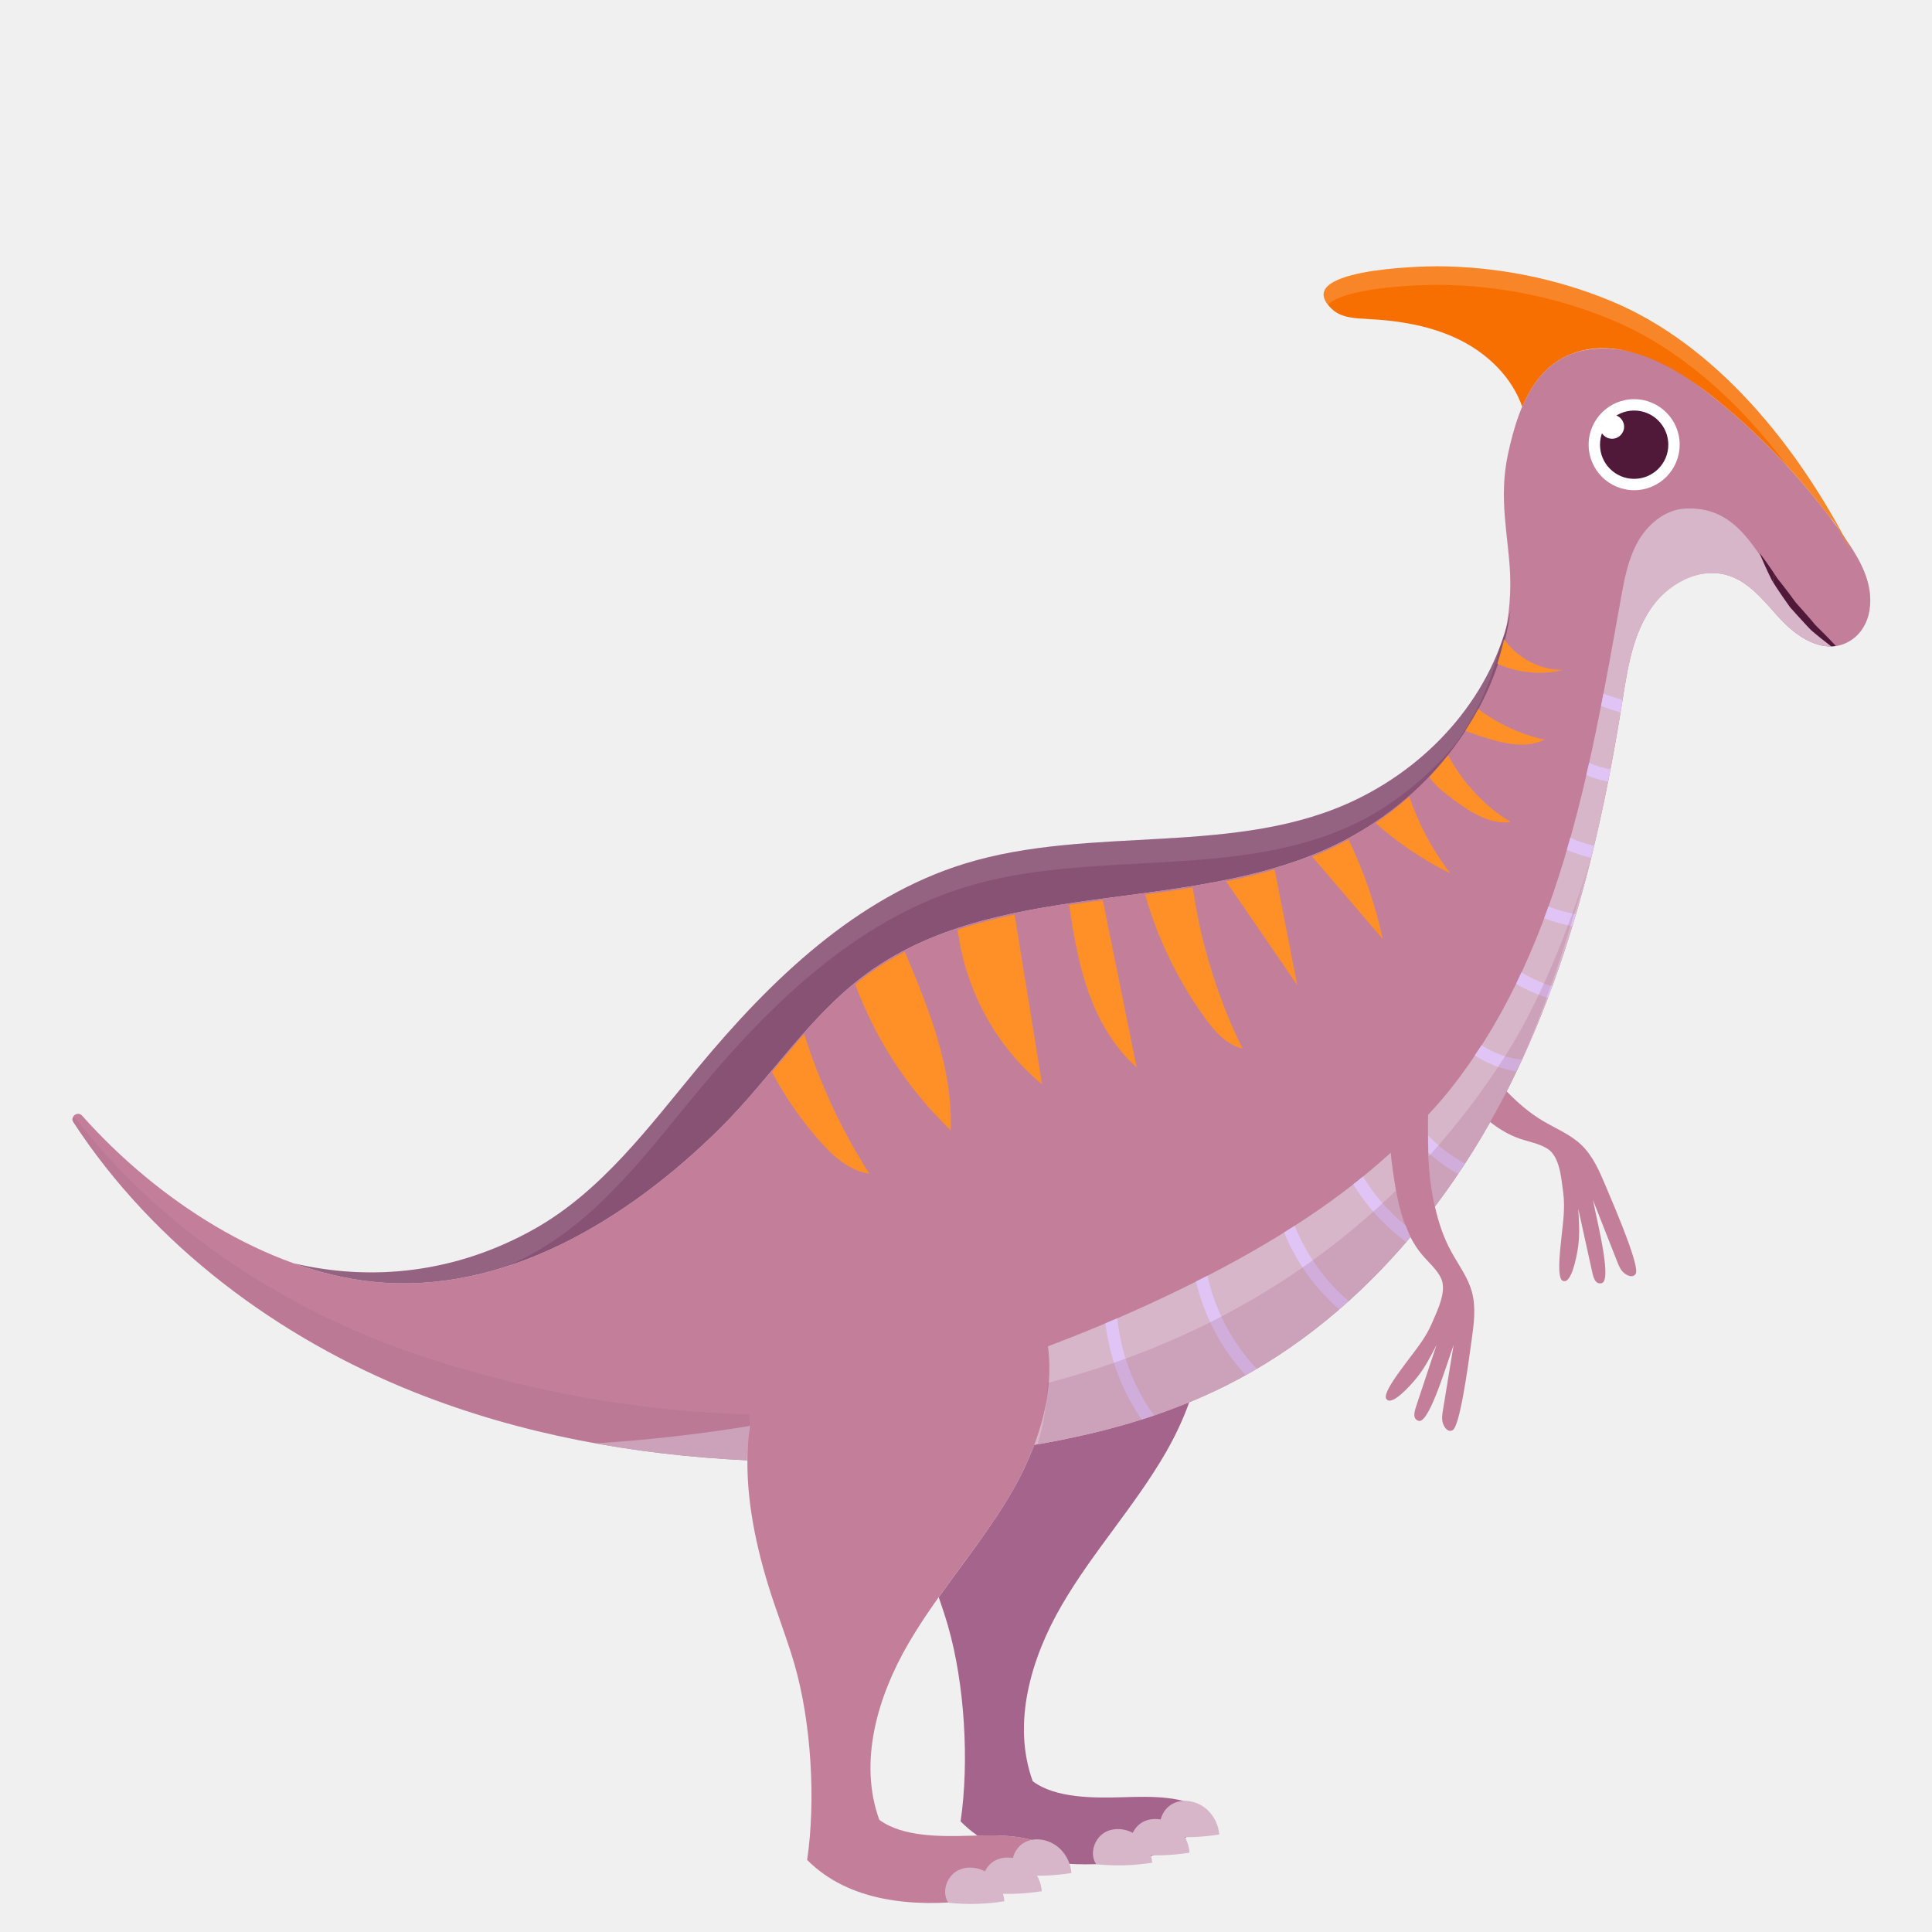
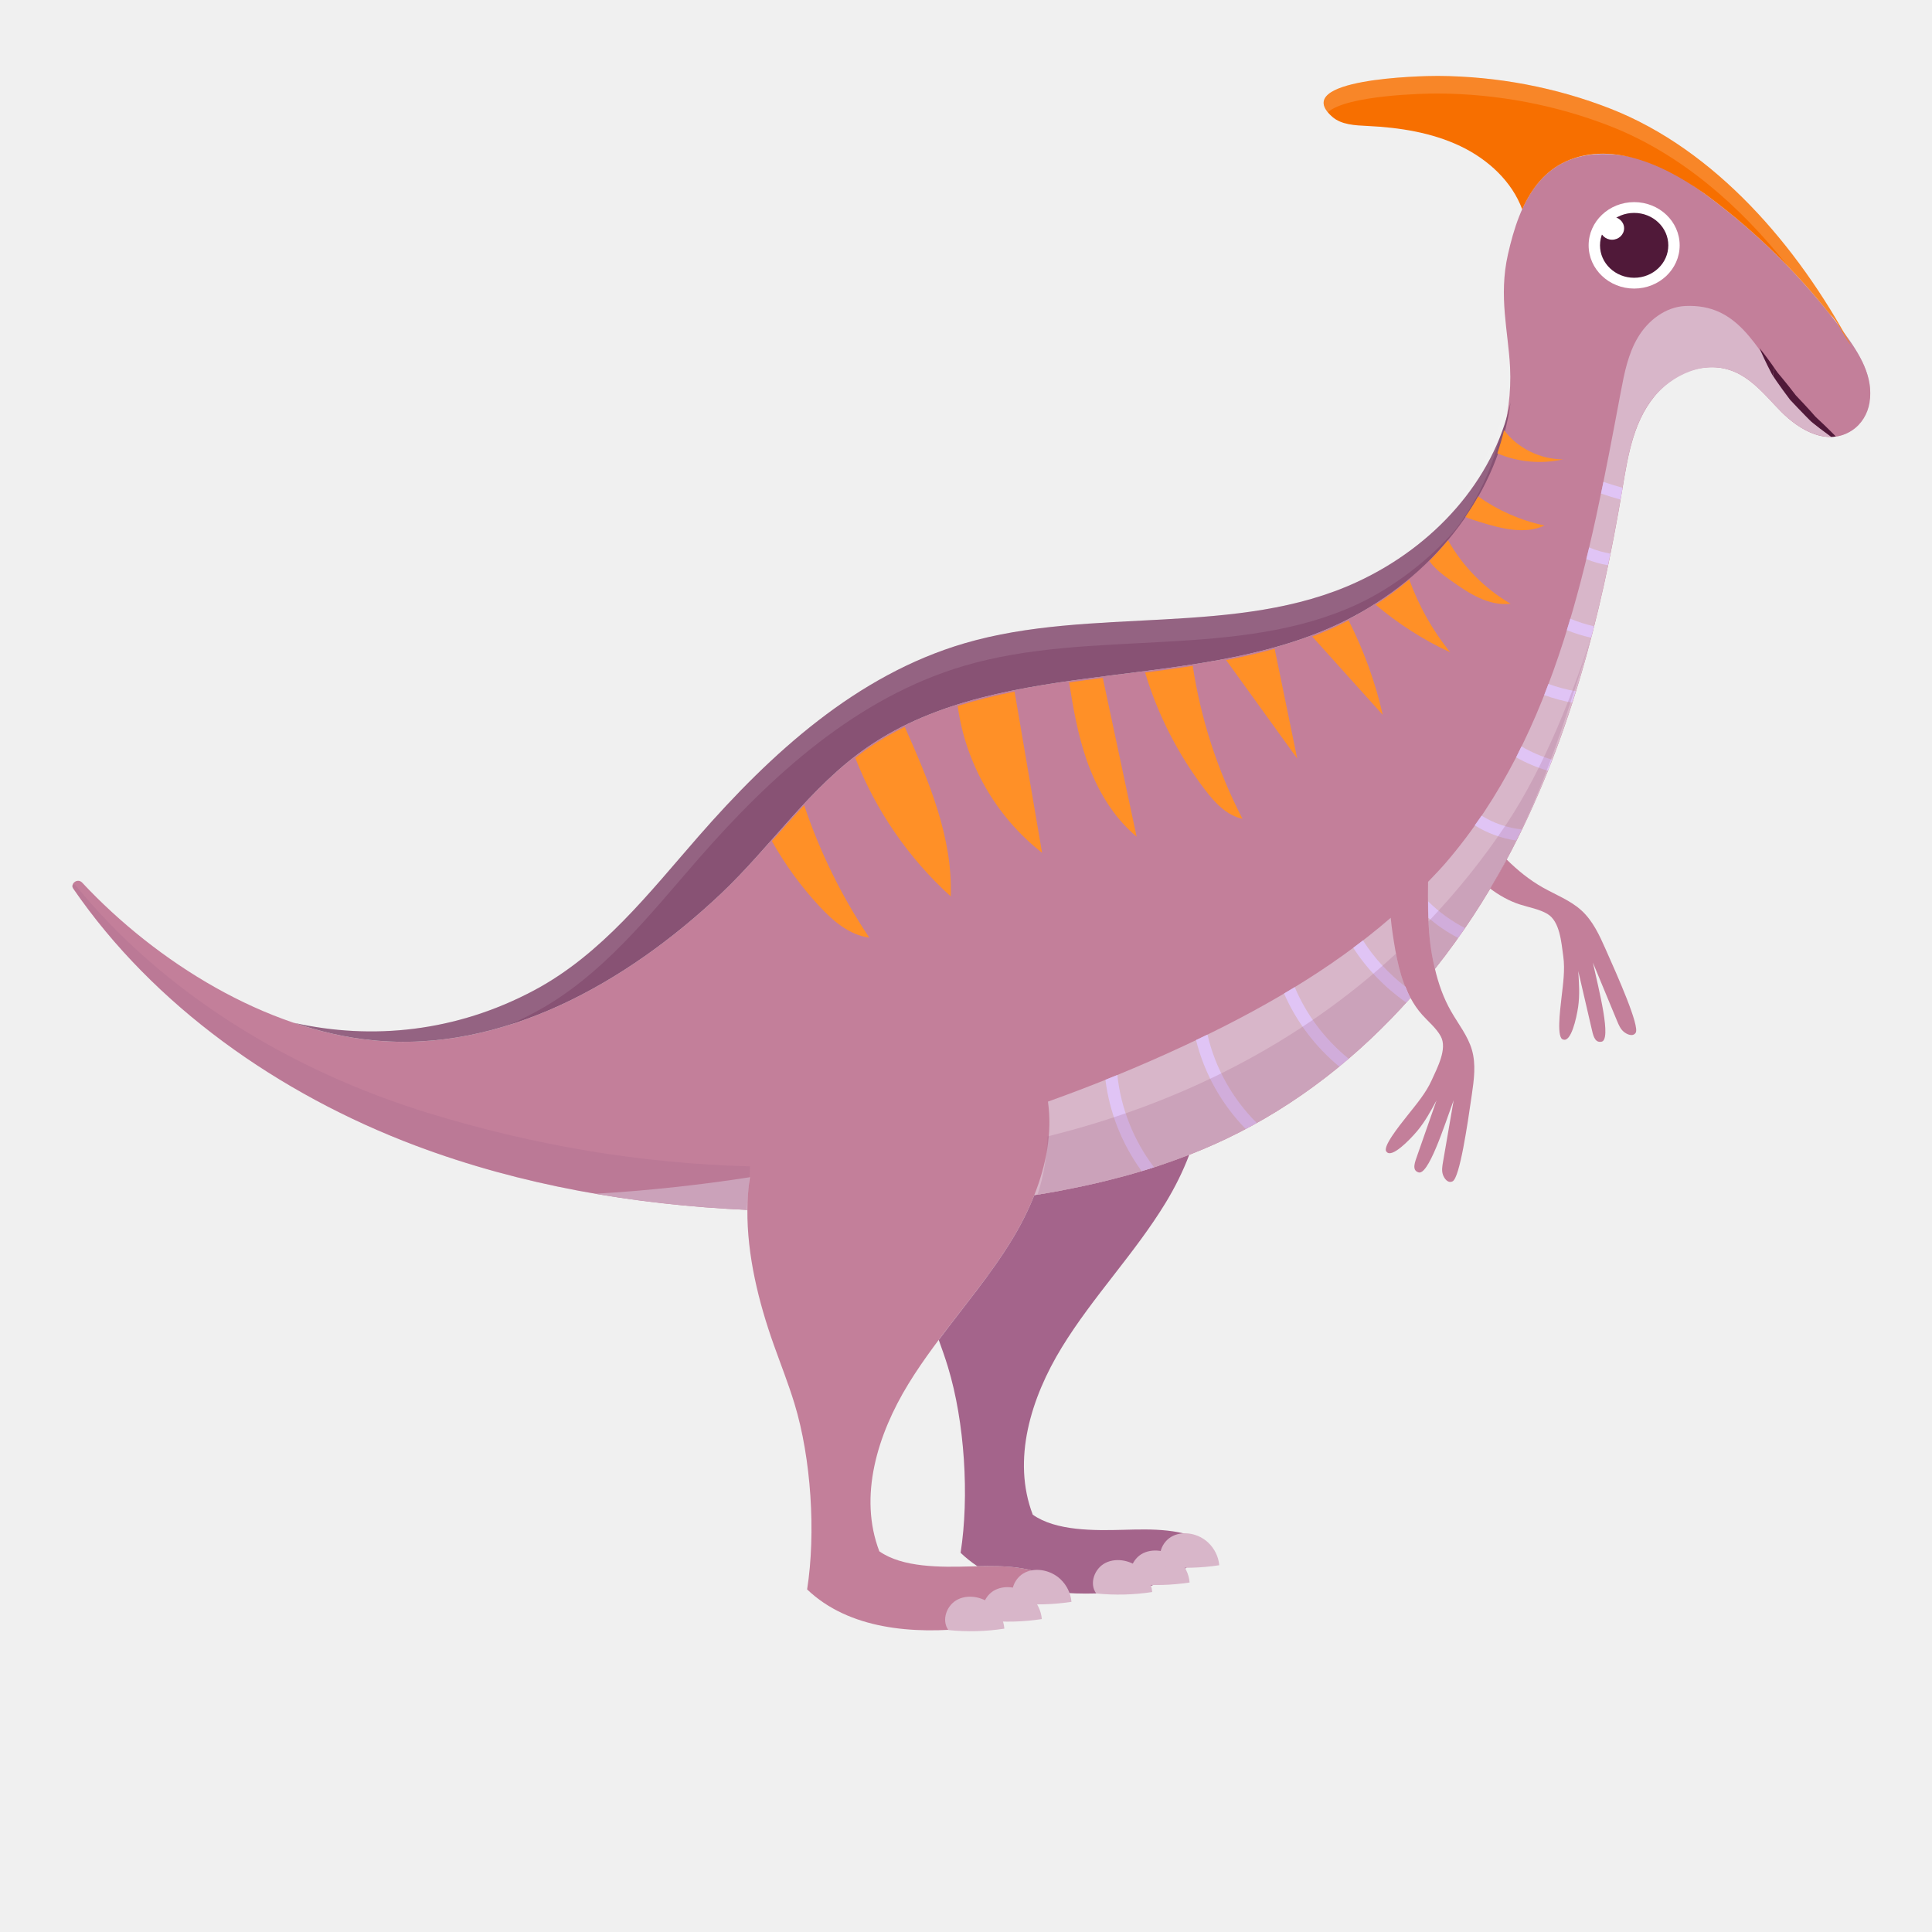
<svg xmlns="http://www.w3.org/2000/svg" version="1.1" id="Layer_1" x="0px" y="0px" width="170px" height="170px" viewBox="0 0 170 170" enable-background="new 0 0 170 170" xml:space="preserve">
  <g>
-     <path fill="#D8B6C9" d="M162.1,56.708c1.727-0.588,2.614-2.632,2.438-4.449c-0.178-1.816-1.174-3.44-2.214-4.939   c-0.636-0.917-1.305-1.808-1.992-2.686c-1.703,1.108-3.09,2.696-3.828,4.585c-0.562,1.433-0.715,3.02-0.484,4.541   c0.242,0.272,0.486,0.545,0.735,0.807C158.152,56.042,160.177,57.361,162.1,56.708z" />
-     <path fill="#501939" d="M161.028,50.198c-0.148-0.265-0.247-0.613-0.062-0.853c0.143-0.187,0.417-0.233,0.641-0.161   c0.225,0.073,0.405,0.242,0.555,0.423c0.455,0.548,0.712,1.257,0.713,1.971C162.104,51.401,161.416,50.887,161.028,50.198z" />
-     <path fill="#C37F9A" d="M162.323,47.32c-3.764-5.426-8.45-10.21-13.803-14.077c-1.867-1.35-4.032-2.286-6.325-2.521   c-6.566-0.676-8.499,4.555-9.507,9.241c-0.841,3.906,0.035,7.176,0.185,10.48c0.424,9.347-5.593,18.439-13.736,23.05   c-13.021,7.37-30.682,3.334-42.791,12.122c-5.082,3.689-8.493,9.205-12.95,13.631c-8.211,8.152-19.17,14.765-30.675,13.529   c-9.327-0.999-18.863-7.141-25.493-14.604c-0.396-0.445-1.092,0.085-0.766,0.583c7.066,10.82,18.043,19.007,30.125,23.795   c9.283,3.678,19.182,5.468,29.178,5.946c-0.035,4.188,0.979,8.539,2.329,12.524c0.611,1.805,1.281,3.59,1.812,5.421   c1.473,5.077,1.892,11.989,1.114,17.218c3.664,3.69,9.3,4.18,14.466,3.572c2.894-0.339,5.96-1.87,7.289-4.462   c-2.145-1.382-4.875-1.312-7.421-1.239c-2.548,0.074-5.939,0.119-7.982-1.402c-1.847-5.089-0.163-10.829,2.56-15.51   c2.722-4.679,6.437-8.723,9.144-13.409c0.743-1.29,1.402-2.661,1.934-4.076c5.841-0.976,11.56-2.556,16.84-5.197   c6.282-3.142,11.72-7.703,16.261-13.079c0.284,0.553,0.618,1.078,1.026,1.559c0.557,0.658,1.239,1.23,1.636,1.998   c0.594,1.149-0.293,2.889-0.802,4.078c-0.511,1.189-1.339,2.209-2.118,3.243c-0.777,1.035-2.284,3.005-1.838,3.39   c0.447,0.581,1.973-1.051,2.67-1.917c0.695-0.867,1.208-1.866,1.715-2.856c-0.565,1.704-1.132,3.408-1.698,5.113   c-0.19,0.577-0.487,1.318,0.063,1.537c0.883,0.489,2.333-4.333,3.142-6.663c-0.313,1.915-0.628,3.831-0.941,5.746   c-0.062,0.38-0.123,0.775-0.006,1.142s0.439,0.839,0.853,0.623c0.633-0.328,1.321-5.31,1.693-8.024   c0.191-1.39,0.38-2.823,0.003-4.174c-0.354-1.278-1.182-2.365-1.816-3.528c-0.677-1.237-1.122-2.579-1.431-3.955   c2.358-3.127,4.438-6.474,6.219-9.945c5.507-10.741,8.392-22.641,10.281-34.56c0.51-3.204,0.996-6.546,3.229-9.042   c1.054-1.176,2.476-2.011,4.045-2.172c3.242-0.332,4.866,2.163,6.722,4.121c1.607,1.695,4.047,3.188,6.206,1.704   c0.845-0.583,1.377-1.541,1.536-2.557C164.875,51.295,163.632,49.209,162.323,47.32z" />
-     <path fill="#A4648B" d="M98.856,158.139c-2.549,0.072-5.938,0.121-7.982-1.403c-1.847-5.089-0.162-10.829,2.561-15.508   c2.721-4.68,6.436-8.722,9.142-13.412c0.805-1.396,1.513-2.886,2.065-4.425c-0.096,0.04-0.194,0.069-0.29,0.108   c-0.738,0.297-1.481,0.582-2.232,0.845c-0.09,0.032-0.182,0.068-0.273,0.101c-0.833,0.288-1.673,0.554-2.518,0.802   c-0.254,0.074-0.512,0.143-0.766,0.215c-0.595,0.166-1.188,0.324-1.787,0.474c-0.317,0.08-0.635,0.157-0.955,0.232   c-0.584,0.137-2.325,0.511-2.607,0.565c-0.732,0.142-1.468,0.276-2.205,0.399c-0.531,1.415-1.19,2.786-1.934,4.076   c-1.894,3.281-4.277,6.246-6.473,9.336c0.285,0.829,0.563,1.661,0.807,2.503c1.473,5.079,1.891,11.99,1.115,17.22   c0.462,0.466,0.957,0.879,1.475,1.245c2.358-0.056,4.813-0.008,6.776,1.257c-0.188,0.366-0.42,0.706-0.673,1.031   c2.251,0.339,4.61,0.308,6.887,0.041c2.894-0.34,5.961-1.872,7.289-4.465C104.136,157.996,101.404,158.064,98.856,158.139z" />
+     <path fill="#D8B6C9" d="M162.1,38.283c1.728-0.558,2.614-2.499,2.438-4.225c-0.179-1.725-1.174-3.267-2.214-4.69   c-0.637-0.871-1.305-1.717-1.992-2.551c-1.703,1.053-3.09,2.561-3.828,4.354c-0.562,1.361-0.715,2.869-0.484,4.312   c0.242,0.259,0.486,0.519,0.735,0.767C158.152,37.65,160.177,38.903,162.1,38.283z" />
+     <path fill="#501939" d="M161.027,32.101c-0.147-0.251-0.246-0.582-0.062-0.81c0.144-0.178,0.417-0.222,0.642-0.153   s0.404,0.229,0.555,0.402c0.455,0.52,0.712,1.194,0.713,1.872C162.104,33.243,161.416,32.755,161.027,32.101z" />
+     <path fill="#C37F9A" d="M162.323,29.367c-3.765-5.153-8.45-9.696-13.804-13.368c-1.867-1.282-4.031-2.171-6.324-2.395   c-6.566-0.642-8.5,4.325-9.508,8.776c-0.84,3.71,0.035,6.815,0.186,9.953c0.424,8.877-5.594,17.511-13.736,21.891   c-13.021,6.999-30.682,3.166-42.791,11.512c-5.082,3.504-8.493,8.742-12.95,12.945c-8.211,7.743-19.17,14.022-30.675,12.85   c-9.327-0.949-18.863-6.782-25.493-13.87c-0.396-0.422-1.092,0.08-0.766,0.554c7.066,10.275,18.043,18.051,30.125,22.598   c9.283,3.492,19.182,5.193,29.178,5.647c-0.035,3.978,0.979,8.11,2.329,11.895c0.611,1.714,1.281,3.409,1.812,5.147   c1.473,4.822,1.892,11.387,1.114,16.353c3.664,3.503,9.3,3.97,14.466,3.392c2.894-0.322,5.959-1.776,7.29-4.238   c-2.146-1.312-4.875-1.245-7.421-1.176c-2.548,0.07-5.939,0.113-7.982-1.332c-1.847-4.833-0.163-10.284,2.56-14.729   c2.722-4.445,6.437-8.284,9.144-12.735c0.742-1.225,1.402-2.526,1.934-3.871c5.842-0.926,11.561-2.427,16.84-4.935   c6.282-2.984,11.721-7.316,16.262-12.423c0.283,0.526,0.617,1.024,1.025,1.482c0.557,0.624,1.239,1.167,1.637,1.897   c0.594,1.092-0.293,2.742-0.803,3.872c-0.511,1.129-1.339,2.098-2.117,3.08c-0.777,0.983-2.285,2.854-1.838,3.219   c0.446,0.553,1.973-0.997,2.67-1.82c0.694-0.823,1.207-1.771,1.715-2.711c-0.565,1.616-1.133,3.235-1.698,4.854   c-0.19,0.548-0.487,1.252,0.063,1.46c0.883,0.465,2.332-4.115,3.142-6.328c-0.313,1.818-0.628,3.639-0.941,5.458   c-0.062,0.359-0.123,0.735-0.006,1.084c0.117,0.348,0.438,0.796,0.853,0.592c0.633-0.312,1.321-5.043,1.693-7.621   c0.191-1.318,0.381-2.681,0.003-3.964c-0.354-1.213-1.182-2.246-1.815-3.351c-0.678-1.175-1.123-2.449-1.432-3.756   c2.358-2.97,4.438-6.149,6.219-9.444c5.508-10.201,8.393-21.502,10.281-32.822c0.51-3.043,0.996-6.217,3.229-8.587   c1.054-1.117,2.476-1.91,4.045-2.062c3.241-0.316,4.866,2.054,6.722,3.913c1.607,1.61,4.047,3.028,6.206,1.619   c0.845-0.554,1.377-1.464,1.536-2.429C164.875,33.143,163.632,31.162,162.323,29.367z" />
+     <path fill="#A4648B" d="M98.855,134.611c-2.549,0.068-5.938,0.114-7.981-1.332c-1.847-4.834-0.162-10.284,2.562-14.728   c2.721-4.445,6.436-8.284,9.142-12.737c0.805-1.326,1.513-2.741,2.065-4.203c-0.097,0.039-0.194,0.065-0.291,0.103   c-0.738,0.282-1.48,0.554-2.231,0.803c-0.091,0.03-0.183,0.064-0.272,0.097c-0.834,0.272-1.674,0.526-2.519,0.761   c-0.254,0.07-0.513,0.136-0.767,0.204c-0.595,0.157-1.188,0.308-1.787,0.45c-0.316,0.076-0.635,0.149-0.955,0.221   c-0.584,0.129-2.324,0.486-2.606,0.536c-0.731,0.136-1.468,0.263-2.205,0.379c-0.53,1.345-1.19,2.646-1.934,3.871   c-1.894,3.116-4.277,5.932-6.473,8.867c0.285,0.786,0.563,1.576,0.807,2.376c1.473,4.824,1.891,11.387,1.115,16.355   c0.462,0.44,0.957,0.834,1.475,1.181c2.358-0.053,4.813-0.007,6.776,1.194c-0.188,0.348-0.42,0.67-0.674,0.979   c2.252,0.322,4.61,0.292,6.887,0.039c2.895-0.322,5.962-1.778,7.289-4.24C104.137,134.477,101.404,134.54,98.855,134.611z" />
    <g>
-       <path fill="#D8B6C9" d="M65.764,128.495c0.009-1.02,0.08-2.033,0.225-3.026c-4.507,0.737-9.05,1.25-13.608,1.532    C56.791,127.802,61.268,128.278,65.764,128.495z" />
-       <path fill="#D8B6C9" d="M157.062,52.114c-2.652-3.655-4.136-7.58-8.759-7.366c-1.77,0.083-3.303,1.365-4.174,2.901    c-0.872,1.539-1.2,3.316-1.512,5.057c-2.745,15.357-5.53,31.54-15.395,43.625c-0.499,0.61-1.035,1.188-1.563,1.77    c-0.023,1.766-0.024,3.532,0.146,5.288c0.089,0.932,0.246,1.861,0.454,2.776c2.358-3.127,4.438-6.474,6.219-9.945    c5.507-10.741,8.392-22.641,10.281-34.56c0.435-2.733,0.853-5.568,2.353-7.893c1.503-2.323,4.432-3.982,7.055-3.101    c1.925,0.646,3.191,2.426,4.588,3.9c1.189,1.255,2.835,2.394,4.484,2.303C160.249,56.222,158.139,53.597,157.062,52.114z" />
-       <path fill="#D8B6C9" d="M122.558,103.015c-0.075-0.522-0.138-1.053-0.186-1.582c-5.318,4.854-11.638,8.641-18.129,11.83    c-3.923,1.929-7.941,3.661-12.032,5.201c0.389,2.873-0.146,5.856-1.203,8.668c5.841-0.976,11.56-2.556,16.84-5.197    c6.282-3.142,11.72-7.703,16.261-13.079C123.2,107.085,122.843,105.013,122.558,103.015z" />
+       <path fill="#D8B6C9" d="M65.764,106.459c0.009-0.969,0.08-1.932,0.225-2.874c-4.507,0.7-9.05,1.188-13.608,1.455    C56.791,105.801,61.268,106.252,65.764,106.459z" />
+       <path fill="#D8B6C9" d="M157.062,33.92c-2.652-3.472-4.137-7.199-8.76-6.996c-1.77,0.079-3.303,1.296-4.174,2.755    c-0.872,1.461-1.199,3.148-1.512,4.802c-2.745,14.584-5.53,29.953-15.395,41.431c-0.5,0.579-1.035,1.129-1.563,1.681    c-0.022,1.678-0.024,3.354,0.146,5.021c0.09,0.886,0.246,1.768,0.454,2.637c2.358-2.97,4.438-6.148,6.22-9.445    c5.506-10.2,8.392-21.501,10.28-32.82c0.435-2.596,0.853-5.289,2.353-7.496c1.504-2.207,4.433-3.782,7.056-2.945    c1.925,0.613,3.19,2.304,4.588,3.704c1.188,1.191,2.835,2.273,4.483,2.187C160.249,37.822,158.139,35.329,157.062,33.92z" />
+       <path fill="#D8B6C9" d="M122.559,82.262c-0.076-0.496-0.139-1.002-0.187-1.503c-5.317,4.609-11.638,8.206-18.129,11.235    c-3.923,1.83-7.941,3.476-12.032,4.938c0.389,2.729-0.146,5.561-1.203,8.231c5.842-0.926,11.561-2.427,16.84-4.935    c6.282-2.984,11.721-7.316,16.262-12.423C123.2,86.126,122.843,84.159,122.559,82.262z" />
    </g>
-     <path fill="#F76F00" d="M137.815,31.342c4.187-1.976,9.073,0.543,12.706,3.414c3.947,3.122,7.489,6.754,10.513,10.78   c0.722,0.69,1.187,2.003,1.841,2.872c-4.693-9.185-11.902-18.107-21.146-21.931c-4.806-1.987-10-3.013-15.198-3.045   c-1.47-0.009-13.099,0.256-9.307,3.785c0.805,0.748,2.012,0.796,3.11,0.851c2.819,0.14,5.673,0.612,8.193,1.883   c2.432,1.226,4.522,3.276,5.415,5.841C134.758,33.88,135.948,32.222,137.815,31.342z" />
+     <path fill="#F76F00" d="M137.814,14.193c4.188-1.876,9.074,0.516,12.707,3.242c3.946,2.965,7.488,6.414,10.513,10.238   c0.722,0.656,1.187,1.902,1.841,2.728c-4.693-8.723-11.902-17.196-21.146-20.828c-4.806-1.887-10-2.862-15.197-2.892   c-1.471-0.009-13.1,0.243-9.307,3.594c0.805,0.71,2.012,0.756,3.109,0.809c2.818,0.133,5.673,0.581,8.193,1.788   c2.432,1.164,4.521,3.111,5.414,5.547C134.758,16.604,135.948,15.029,137.814,14.193z" />
    <g opacity="0.16">
-       <path fill="#FFFFFF" d="M126.53,25.06c5.198,0.032,10.393,1.058,15.198,3.045c6.142,2.541,11.378,7.337,15.584,12.961    c1.312,1.427,2.557,2.919,3.722,4.471c0.722,0.69,1.187,2.003,1.841,2.872c-4.693-9.185-11.902-18.107-21.146-21.931    c-4.806-1.987-10-3.013-15.198-3.045c-1.408-0.009-12.146,0.237-9.691,3.365C118.521,25.203,125.422,25.053,126.53,25.06z" />
+       <path fill="#FFFFFF" d="M126.529,8.227c5.199,0.03,10.394,1.005,15.199,2.892c6.142,2.413,11.377,6.968,15.584,12.309    c1.312,1.355,2.557,2.772,3.722,4.246c0.722,0.655,1.187,1.902,1.841,2.728c-4.693-8.723-11.902-17.197-21.146-20.828    c-4.806-1.887-10-2.861-15.197-2.892c-1.408-0.009-12.146,0.225-9.691,3.195C118.521,8.363,125.422,8.22,126.529,8.227z" />
    </g>
-     <circle fill="#FFFFFF" cx="143.792" cy="39.129" r="4.005" />
-     <circle fill="#501939" cx="143.792" cy="39.129" r="3.005" />
-     <circle fill="#FFFFFF" cx="141.847" cy="37.547" r="1.06" />
-     <path fill="#885274" d="M63.396,99.246c4.458-4.426,7.868-9.941,12.95-13.631c12.11-8.787,29.771-4.751,42.791-12.122   c7.331-4.149,12.704-11.475,13.784-19.811c-1.518,7.289-6.785,13.345-13.479,16.621c-10.552,5.166-23.36,2.227-34.583,5.7   c-9.51,2.942-17.032,10.217-23.388,17.876c-4.342,5.23-8.498,10.904-14.42,14.245c-6.923,3.904-14.327,4.65-21.167,3.045   c2.261,0.805,4.554,1.363,6.836,1.605C44.225,114.011,55.184,107.398,63.396,99.246z" />
+     <ellipse fill="#FFFFFF" cx="143.792" cy="21.588" rx="4.005" ry="3.803" />
+     <ellipse fill="#501939" cx="143.792" cy="21.588" rx="3.005" ry="2.854" />
+     <ellipse fill="#FFFFFF" cx="141.848" cy="20.086" rx="1.06" ry="1.007" />
+     <path fill="#885274" d="M63.396,78.681c4.458-4.203,7.868-9.441,12.95-12.945c12.11-8.345,29.771-4.512,42.791-11.512   c7.331-3.941,12.704-10.898,13.784-18.815c-1.519,6.922-6.784,12.673-13.479,15.785c-10.551,4.906-23.359,2.115-34.583,5.413   c-9.51,2.793-17.032,9.703-23.388,16.977c-4.342,4.967-8.498,10.355-14.42,13.528c-6.923,3.707-14.327,4.416-21.167,2.892   c2.261,0.766,4.554,1.296,6.836,1.524C44.225,92.703,55.184,86.424,63.396,78.681z" />
    <g opacity="0.1">
-       <path fill="#FFFFFF" d="M44.709,111.389c0.785-0.358,1.566-0.749,2.341-1.188c5.922-3.339,10.078-9.013,14.42-14.244    c6.356-7.658,13.878-14.933,23.388-17.876c11.223-3.473,24.031-0.535,34.583-5.7c3.197-1.565,6.453-4.219,8.684-6.992    c2.637-3.688,3.945-7.665,4.526-12.157c-1.518,7.288-6.516,13.795-13.21,17.071c-10.552,5.166-23.36,2.227-34.583,5.7    c-9.51,2.942-17.032,10.217-23.388,17.876c-4.342,5.23-8.498,10.904-14.42,14.245c-6.923,3.904-14.327,4.65-21.167,3.045    c2.261,0.805,4.554,1.363,6.836,1.605C36.82,113.217,40.849,112.656,44.709,111.389z" />
+       <path fill="#FFFFFF" d="M44.709,90.213c0.785-0.339,1.566-0.711,2.341-1.128c5.922-3.172,10.078-8.56,14.42-13.528    c6.356-7.272,13.878-14.181,23.388-16.976c11.223-3.298,24.031-0.508,34.583-5.414c3.197-1.486,6.453-4.006,8.684-6.64    c2.637-3.502,3.945-7.279,4.525-11.545c-1.518,6.921-6.516,13.101-13.209,16.212c-10.553,4.906-23.36,2.115-34.583,5.413    c-9.51,2.793-17.032,9.703-23.388,16.977c-4.342,4.967-8.498,10.355-14.42,13.528c-6.923,3.707-14.327,4.416-21.167,2.892    c2.261,0.766,4.554,1.296,6.836,1.524C36.82,91.949,40.849,91.417,44.709,90.213z" />
    </g>
    <g>
-       <path fill="#FF9027" d="M104.951,78.09c-1.39,0.227-2.79,0.428-4.192,0.619c1.11,3.896,2.902,7.596,5.28,10.876    c0.849,1.169,1.877,2.356,3.288,2.676C107.134,87.807,105.656,83.003,104.951,78.09z" />
-       <path fill="#FF9027" d="M75.258,86.617c1.789,4.838,4.667,9.272,8.399,12.833c0.188-5.449-1.921-10.675-4.046-15.706    c-1.125,0.584-2.217,1.244-3.266,2.004C75.97,86.022,75.619,86.325,75.258,86.617z" />
-       <path fill="#FF9027" d="M91.693,95.409c-0.763-4.73-2.371-14.686-2.418-14.934c-1.706,0.359-3.379,0.792-5.005,1.329    C84.936,87.048,87.6,92.048,91.693,95.409z" />
-       <path fill="#FF9027" d="M67.918,94.323c1.158,2.175,2.566,4.218,4.198,6.063c1.184,1.337,2.607,2.639,4.375,2.887    c-2.434-3.816-4.357-7.954-5.731-12.269C69.796,92.092,68.856,93.206,67.918,94.323z" />
-       <path fill="#FF9027" d="M95.613,86.807c0.886,2.678,2.286,5.245,4.401,7.111c-0.991-4.904-1.983-9.809-2.976-14.713    c-0.99,0.133-1.979,0.272-2.962,0.42C94.437,82.054,94.844,84.48,95.613,86.807z" />
-       <path fill="#FF9027" d="M114.144,86.678c-0.662-3.392-1.324-6.782-1.987-10.171c-1.398,0.41-2.825,0.752-4.27,1.046    C109.972,80.595,112.058,83.635,114.144,86.678z" />
-       <path fill="#FF9027" d="M130.233,64.767c1.851,0.598,3.93,1.183,5.671,0.319c-2.11-0.465-4.107-1.401-5.838-2.694    c-0.346,0.651-0.728,1.283-1.126,1.905C129.361,64.479,129.802,64.629,130.233,64.767z" />
-       <path fill="#FF9027" d="M115.467,75.375c2.068,2.419,4.135,4.839,6.203,7.258c-0.645-3.025-1.668-5.965-3.004-8.755    C117.626,74.441,116.56,74.939,115.467,75.375z" />
-       <path fill="#FF9027" d="M137.533,58.958c-2.027,0.003-4.013-1.056-5.188-2.701c-0.163,0.723-0.362,1.438-0.593,2.144    C133.55,59.212,135.615,59.42,137.533,58.958z" />
-       <path fill="#FF9027" d="M127.416,66.451c-0.517,0.664-1.066,1.304-1.642,1.92c0.468,0.722,1.19,1.286,1.891,1.812    c1.554,1.168,3.327,2.398,5.256,2.15C130.602,70.913,128.691,68.851,127.416,66.451z" />
-       <path fill="#FF9027" d="M121.044,72.425c1.979,1.759,4.188,3.259,6.567,4.417c-1.558-2.03-2.778-4.319-3.607-6.743    C123.066,70.941,122.079,71.72,121.044,72.425z" />
+       <path fill="#FF9027" d="M104.951,58.589c-1.391,0.216-2.79,0.407-4.192,0.589c1.11,3.7,2.902,7.213,5.28,10.328    c0.85,1.11,1.877,2.238,3.288,2.542C107.134,67.817,105.656,63.255,104.951,58.589z" />
+       <path fill="#FF9027" d="M75.258,66.688c1.789,4.595,4.667,8.806,8.399,12.188c0.188-5.175-1.921-10.138-4.046-14.916    c-1.125,0.555-2.217,1.181-3.266,1.903C75.97,66.122,75.619,66.411,75.258,66.688z" />
+       <path fill="#FF9027" d="M91.693,75.037c-0.764-4.492-2.371-13.947-2.418-14.183c-1.707,0.341-3.379,0.752-5.005,1.262    C84.936,67.097,87.6,71.845,91.693,75.037z" />
+       <path fill="#FF9027" d="M67.918,74.006c1.158,2.065,2.566,4.005,4.198,5.757c1.184,1.27,2.607,2.507,4.375,2.742    c-2.434-3.625-4.357-7.555-5.731-11.652C69.796,71.887,68.856,72.945,67.918,74.006z" />
+       <path fill="#FF9027" d="M95.613,66.868c0.886,2.543,2.285,4.981,4.4,6.754c-0.99-4.658-1.982-9.316-2.976-13.973    c-0.99,0.126-1.979,0.258-2.962,0.398C94.438,62.354,94.844,64.658,95.613,66.868z" />
+       <path fill="#FF9027" d="M114.145,66.746c-0.662-3.222-1.324-6.441-1.987-9.66c-1.398,0.39-2.825,0.714-4.271,0.993    C109.973,60.968,112.059,63.855,114.145,66.746z" />
+       <path fill="#FF9027" d="M130.232,45.937c1.852,0.568,3.931,1.123,5.672,0.303c-2.11-0.442-4.107-1.331-5.838-2.558    c-0.346,0.618-0.729,1.218-1.127,1.809C129.361,45.663,129.802,45.806,130.232,45.937z" />
+       <path fill="#FF9027" d="M115.467,56.011c2.068,2.298,4.135,4.596,6.203,6.893c-0.645-2.872-1.668-5.665-3.004-8.314    C117.626,55.124,116.561,55.597,115.467,56.011z" />
+       <path fill="#FF9027" d="M137.533,40.42c-2.027,0.002-4.014-1.003-5.188-2.565c-0.164,0.687-0.363,1.365-0.594,2.036    C133.55,40.661,135.615,40.858,137.533,40.42z" />
+       <path fill="#FF9027" d="M127.416,47.536c-0.518,0.631-1.066,1.238-1.643,1.824c0.469,0.685,1.19,1.221,1.892,1.721    c1.554,1.109,3.327,2.277,5.256,2.042C130.602,51.773,128.691,49.815,127.416,47.536z" />
+       <path fill="#FF9027" d="M121.044,53.209c1.979,1.671,4.188,3.096,6.567,4.195c-1.559-1.928-2.778-4.102-3.607-6.404    C123.066,51.8,122.079,52.54,121.044,53.209z" />
    </g>
    <g>
-       <path fill="#E0C4F5" d="M138.326,81.498c0.108-0.352,0.219-0.704,0.324-1.057c-0.818-0.148-1.623-0.377-2.403-0.675    c-0.075,0.211-0.322,0.898-0.371,1.03C136.671,81.101,137.492,81.337,138.326,81.498z" />
-       <path fill="#E0C4F5" d="M133.406,94.271c0.163-0.342,0.331-0.683,0.488-1.027c-1.25-0.139-2.477-0.579-3.526-1.274    c-0.175,0.271-0.359,0.538-0.542,0.806c-0.019,0.031-0.041,0.061-0.06,0.092C130.857,93.59,132.111,94.07,133.406,94.271z" />
-       <path fill="#E0C4F5" d="M138.174,73.723c-0.102,0.354-0.203,0.707-0.307,1.061c0.689,0.291,1.403,0.525,2.134,0.699    c0.02-0.08,0.041-0.157,0.062-0.237c0.042-0.177,0.171-0.725,0.196-0.823C139.543,74.25,138.844,74.017,138.174,73.723z" />
-       <path fill="#E0C4F5" d="M133.874,85.556c-0.101,0.217-0.407,0.893-0.463,1.011c0.872,0.522,1.812,0.935,2.787,1.239    c0.129-0.34,0.238-0.686,0.363-1.026C135.617,86.487,134.714,86.072,133.874,85.556z" />
-       <path fill="#E0C4F5" d="M141.483,68.771c0.07-0.359,0.143-0.718,0.211-1.077c-0.641-0.119-1.266-0.309-1.859-0.576l-0.255,1.086    C140.191,68.462,140.83,68.651,141.483,68.771z" />
-       <path fill="#E0C4F5" d="M98.319,115.996c0,0-0.728,0.307-1.049,0.443c0.355,3.021,1.448,5.947,3.18,8.457    c0.364-0.115,0.73-0.228,1.091-0.351C99.737,122.041,98.625,119.062,98.319,115.996z" />
-       <path fill="#E0C4F5" d="M125.697,101.448c0.796,0.706,1.661,1.332,2.598,1.845c0.202-0.304,0.399-0.609,0.598-0.916    c-1.199-0.65-2.29-1.485-3.233-2.471C125.662,100.421,125.678,100.935,125.697,101.448z" />
-       <path fill="#E0C4F5" d="M109.828,120.872c0.252-0.144,0.501-0.291,0.751-0.437c-2.162-2.265-3.664-5.129-4.33-8.183    c-0.335,0.172-0.67,0.342-1.008,0.509c0.719,3.059,2.229,5.922,4.364,8.229C109.679,120.951,109.755,120.913,109.828,120.872z" />
-       <path fill="#E0C4F5" d="M141.09,61.042l-0.213,1.084c0.564,0.205,1.133,0.392,1.71,0.554c0.055-0.341,0.181-1.067,0.184-1.091    C142.204,61.427,141.643,61.248,141.09,61.042z" />
-       <path fill="#E0C4F5" d="M113.926,107.856c-0.034,0.021-0.75,0.474-0.939,0.591c1.063,2.583,2.739,4.921,4.844,6.76    c0.24-0.208,0.487-0.408,0.725-0.62c0.029-0.027,0.059-0.052,0.09-0.077l0.021-0.021    C116.584,112.705,114.939,110.401,113.926,107.856z" />
-       <path fill="#E0C4F5" d="M124.108,108.855c-0.17-0.331-0.305-0.682-0.438-1.032c-1.473-1.214-2.753-2.659-3.738-4.295    c-0.284,0.23-0.571,0.459-0.858,0.685c1.206,1.969,2.799,3.697,4.659,5.067C123.856,109.137,123.986,109,124.108,108.855z" />
+       <path fill="#E0C4F5" d="M138.326,61.826c0.107-0.334,0.219-0.669,0.324-1.004c-0.818-0.141-1.623-0.358-2.403-0.641    c-0.075,0.2-0.322,0.853-0.371,0.978C136.671,61.449,137.492,61.673,138.326,61.826z" />
+       <path fill="#E0C4F5" d="M133.406,73.958c0.162-0.325,0.33-0.65,0.488-0.977c-1.25-0.131-2.478-0.55-3.526-1.21    c-0.175,0.258-0.359,0.511-0.542,0.765c-0.02,0.03-0.041,0.059-0.061,0.088C130.857,73.31,132.111,73.766,133.406,73.958z" />
+       <path fill="#E0C4F5" d="M138.174,54.442c-0.102,0.336-0.203,0.672-0.307,1.008c0.689,0.276,1.402,0.498,2.134,0.664    c0.021-0.076,0.041-0.149,0.062-0.225c0.043-0.168,0.172-0.689,0.196-0.782C139.543,54.943,138.844,54.721,138.174,54.442z" />
+       <path fill="#E0C4F5" d="M133.874,65.68c-0.101,0.206-0.407,0.848-0.463,0.959c0.872,0.496,1.812,0.888,2.787,1.178    c0.129-0.324,0.237-0.652,0.362-0.975C135.617,66.563,134.714,66.17,133.874,65.68z" />
+       <path fill="#E0C4F5" d="M141.482,49.739c0.07-0.341,0.144-0.682,0.211-1.023c-0.641-0.113-1.266-0.293-1.858-0.546l-0.255,1.031    C140.191,49.446,140.83,49.625,141.482,49.739z" />
+       <path fill="#E0C4F5" d="M98.318,94.589c0,0-0.728,0.291-1.049,0.421c0.355,2.869,1.448,5.647,3.181,8.031    c0.364-0.109,0.729-0.217,1.091-0.334C99.736,100.329,98.625,97.501,98.318,94.589z" />
+       <path fill="#E0C4F5" d="M125.697,80.773c0.796,0.67,1.66,1.265,2.598,1.751c0.202-0.288,0.398-0.579,0.598-0.869    c-1.199-0.618-2.289-1.411-3.232-2.347C125.662,79.797,125.678,80.285,125.697,80.773z" />
+       <path fill="#E0C4F5" d="M109.828,99.22c0.252-0.137,0.501-0.276,0.751-0.415c-2.162-2.151-3.664-4.871-4.33-7.771    c-0.335,0.163-0.67,0.324-1.008,0.482c0.719,2.906,2.229,5.625,4.364,7.816C109.68,99.295,109.755,99.259,109.828,99.22z" />
+       <path fill="#E0C4F5" d="M141.09,42.399l-0.213,1.029c0.564,0.195,1.133,0.373,1.71,0.526c0.056-0.324,0.181-1.013,0.185-1.036    C142.204,42.765,141.643,42.595,141.09,42.399z" />
+       <path fill="#E0C4F5" d="M113.926,86.857c-0.033,0.021-0.75,0.451-0.939,0.562c1.063,2.453,2.74,4.674,4.845,6.42    c0.239-0.197,0.487-0.388,0.726-0.59c0.028-0.024,0.059-0.049,0.09-0.073l0.021-0.019    C116.584,91.463,114.939,89.274,113.926,86.857z" />
+       <path fill="#E0C4F5" d="M124.107,87.807c-0.17-0.314-0.305-0.647-0.438-0.98c-1.473-1.152-2.753-2.524-3.738-4.079    c-0.283,0.219-0.57,0.436-0.857,0.651c1.205,1.869,2.799,3.512,4.658,4.812C123.855,88.074,123.986,87.944,124.107,87.807z" />
    </g>
-     <path fill="#C37F9A" d="M131.12,98.724c0.79,0.624,1.65,1.142,2.608,1.471c0.817,0.281,1.695,0.423,2.429,0.879   c1.1,0.684,1.226,2.633,1.398,3.916c0.169,1.283-0.021,2.582-0.159,3.868c-0.14,1.288-0.427,3.752,0.155,3.854   c0.679,0.27,1.156-1.911,1.312-3.014c0.154-1.102,0.082-2.222,0.011-3.332c0.388,1.754,0.772,3.509,1.16,5.265   c0.13,0.592,0.254,1.38,0.84,1.288c1.007-0.033-0.213-4.918-0.711-7.333c0.711,1.807,1.422,3.612,2.133,5.418   c0.141,0.358,0.291,0.73,0.578,0.984s0.807,0.495,1.052,0.099c0.377-0.604-1.582-5.239-2.651-7.761   c-0.545-1.291-1.119-2.619-2.132-3.588c-0.961-0.918-2.227-1.426-3.368-2.101c-1.192-0.706-2.245-1.612-3.204-2.614   c-0.033,0.063-0.061,0.132-0.093,0.198C132.045,97.063,131.588,97.896,131.12,98.724z" />
+     <path fill="#C37F9A" d="M131.12,78.186c0.79,0.593,1.649,1.085,2.608,1.397c0.816,0.267,1.694,0.401,2.429,0.834   c1.1,0.649,1.226,2.501,1.397,3.719c0.17,1.22-0.021,2.453-0.158,3.673c-0.141,1.225-0.428,3.564,0.154,3.661   c0.68,0.257,1.156-1.815,1.312-2.861c0.154-1.048,0.082-2.11,0.011-3.165c0.388,1.666,0.772,3.332,1.16,5   c0.13,0.562,0.254,1.311,0.84,1.223c1.007-0.03-0.213-4.67-0.711-6.964c0.711,1.716,1.422,3.431,2.133,5.146   c0.142,0.339,0.291,0.694,0.578,0.935c0.287,0.241,0.808,0.469,1.052,0.094c0.377-0.574-1.582-4.976-2.65-7.37   c-0.545-1.227-1.119-2.487-2.133-3.408c-0.961-0.871-2.227-1.354-3.367-1.995c-1.192-0.67-2.246-1.53-3.205-2.481   c-0.032,0.06-0.061,0.125-0.092,0.188C132.045,76.607,131.588,77.4,131.12,78.186z" />
    <g>
      <g opacity="0.24">
-         <path fill="#A4648B" d="M6.64,98.409c-0.131-0.168-0.388,0.017-0.271,0.195c7.062,10.895,18.082,19.135,30.218,23.944     c9.263,3.669,19.137,5.467,29.111,5.951c0.062-0.76,0.296-3.021,0.292-4.038c-9.717-0.272-18.931-1.935-28.169-4.899     C25.683,115.668,14.398,108.432,6.64,98.409z" />
+         <path fill="#A4648B" d="M6.64,77.887c-0.131-0.16-0.388,0.016-0.271,0.185c7.062,10.348,18.082,18.173,30.218,22.739     c9.263,3.484,19.137,5.192,29.111,5.651c0.062-0.721,0.296-2.867,0.292-3.834c-9.717-0.258-18.931-1.839-28.169-4.652     C25.683,94.276,14.398,87.405,6.64,77.887z" />
      </g>
      <g opacity="0.24">
-         <path fill="#A4648B" d="M122.836,104.751c-8.514,8.295-18.98,13.895-30.682,16.94c-0.025,1.799-0.308,3.64-0.859,5.38     c5.742-0.977,11.359-2.537,16.553-5.137c6.282-3.142,11.72-7.703,16.261-13.079C123.462,107.596,123.096,106.182,122.836,104.751     z" />
+         <path fill="#A4648B" d="M122.836,83.909c-8.514,7.878-18.98,13.196-30.682,16.089c-0.025,1.708-0.309,3.456-0.859,5.108     c5.742-0.928,11.359-2.409,16.553-4.879c6.282-2.983,11.721-7.316,16.262-12.421C123.462,86.611,123.096,85.268,122.836,83.909z" />
      </g>
      <g opacity="0.24">
-         <path fill="#A4648B" d="M132.57,92.722c-2.077,3.286-4.383,6.29-6.875,9.05c0.024,0.539,0.057,1.079,0.109,1.618     c0.089,0.932,0.246,1.861,0.454,2.776c2.358-3.127,4.438-6.474,6.219-9.945c3.57-6.967,5.612-14.362,7.845-21.824     C138.496,80.499,135.873,87.5,132.57,92.722z" />
+         <path fill="#A4648B" d="M132.57,72.486c-2.077,3.121-4.383,5.973-6.875,8.594c0.023,0.512,0.057,1.025,0.109,1.537     c0.088,0.886,0.245,1.767,0.453,2.636c2.358-2.97,4.438-6.149,6.219-9.444c3.57-6.617,5.612-13.64,7.846-20.727     C138.496,60.877,135.873,67.526,132.57,72.486z" />
      </g>
    </g>
    <g>
-       <path fill="#501939" d="M155.83,50.044c-0.577-0.845-1.002-1.385-1.002-1.385s0.248,0.642,0.681,1.569    c0.109,0.23,0.23,0.48,0.358,0.743c0.036,0.083,0.09,0.163,0.138,0.243c0.032-0.243,0.07-0.483,0.123-0.722    C156.026,50.34,155.923,50.183,155.83,50.044z" />
-       <path fill="#501939" d="M159.924,55.184c-0.217-0.191-0.39-0.448-0.601-0.682c-0.413-0.476-0.853-0.983-1.306-1.478    c-0.389-0.542-0.792-1.073-1.179-1.569c-0.189-0.253-0.396-0.474-0.552-0.725c-0.056-0.084-0.104-0.158-0.159-0.24    c-0.053,0.238-0.091,0.479-0.123,0.722c0.109,0.179,0.232,0.357,0.35,0.547c0.358,0.538,0.75,1.111,1.155,1.672    c0.453,0.517,0.922,1.023,1.359,1.497c0.227,0.228,0.421,0.475,0.653,0.659c0.229,0.188,0.443,0.367,0.643,0.531    c0.394,0.316,0.724,0.572,0.962,0.754c0.138-0.003,0.275-0.016,0.414-0.036c-0.182-0.197-0.549-0.587-1.039-1.083    C160.324,55.579,160.13,55.387,159.924,55.184z" />
+       <path fill="#501939" d="M155.83,31.955c-0.577-0.803-1.002-1.315-1.002-1.315s0.248,0.609,0.681,1.49    c0.109,0.219,0.229,0.456,0.358,0.706c0.035,0.08,0.09,0.155,0.138,0.231c0.032-0.231,0.07-0.459,0.123-0.686    C156.025,32.235,155.923,32.086,155.83,31.955z" />
+       <path fill="#501939" d="M159.924,36.836c-0.217-0.182-0.39-0.426-0.601-0.648c-0.413-0.452-0.853-0.933-1.306-1.403    c-0.39-0.515-0.793-1.019-1.18-1.49c-0.189-0.24-0.396-0.45-0.552-0.689c-0.056-0.08-0.104-0.149-0.159-0.228    c-0.053,0.226-0.091,0.455-0.123,0.686c0.109,0.17,0.232,0.339,0.35,0.52c0.358,0.511,0.75,1.055,1.155,1.588    c0.453,0.491,0.923,0.971,1.359,1.421c0.228,0.217,0.421,0.452,0.653,0.626c0.229,0.178,0.442,0.349,0.643,0.505    c0.395,0.3,0.725,0.542,0.962,0.715c0.138-0.002,0.274-0.015,0.414-0.034c-0.183-0.187-0.549-0.558-1.039-1.029    C160.324,37.211,160.13,37.029,159.924,36.836z" />
    </g>
-     <path fill="#D8B6C9" d="M96.455,164.035c-0.637-0.925-0.15-2.343,0.852-2.85c1.004-0.506,2.296-0.178,3.097,0.61   c0.563,0.557,0.917,1.32,0.979,2.107C99.755,164.166,98.094,164.21,96.455,164.035z" />
-     <path fill="#D8B6C9" d="M99.749,163.15c-0.638-0.925-0.15-2.344,0.852-2.851c1.002-0.506,2.295-0.178,3.095,0.61   c0.564,0.556,0.919,1.318,0.979,2.11C103.049,163.281,101.387,163.327,99.749,163.15z" />
-     <path fill="#D8B6C9" d="M102.354,161.551c-0.637-0.925-0.15-2.344,0.854-2.848c1.001-0.509,2.296-0.181,3.094,0.609   c0.564,0.556,0.92,1.319,0.98,2.108C105.655,161.682,103.993,161.728,102.354,161.551z" />
-     <path fill="#D8B6C9" d="M83.45,167.428c-0.637-0.926-0.15-2.346,0.853-2.852c1.002-0.506,2.294-0.178,3.095,0.611   c0.562,0.555,0.917,1.317,0.978,2.108C86.751,167.558,85.088,167.603,83.45,167.428z" />
-     <path fill="#D8B6C9" d="M86.744,166.542c-0.637-0.926-0.15-2.345,0.853-2.851c1.001-0.506,2.295-0.178,3.094,0.61   c0.563,0.558,0.919,1.32,0.979,2.107C90.043,166.673,88.381,166.716,86.744,166.542z" />
-     <path fill="#D8B6C9" d="M89.35,164.943c-0.637-0.925-0.15-2.345,0.853-2.852c1.003-0.506,2.295-0.178,3.096,0.61   c0.564,0.558,0.918,1.32,0.978,2.11C92.649,165.074,90.989,165.119,89.35,164.943z" />
+     <path fill="#D8B6C9" d="M96.455,140.211c-0.637-0.879-0.15-2.226,0.852-2.706c1.004-0.48,2.297-0.17,3.098,0.579   c0.562,0.528,0.916,1.253,0.979,2.001C99.755,140.336,98.094,140.378,96.455,140.211z" />
+     <path fill="#D8B6C9" d="M99.749,139.371c-0.638-0.879-0.149-2.227,0.853-2.709c1.002-0.479,2.295-0.168,3.094,0.58   c0.564,0.528,0.92,1.252,0.979,2.005C103.049,139.495,101.387,139.538,99.749,139.371z" />
+     <path fill="#D8B6C9" d="M102.354,137.852c-0.637-0.878-0.149-2.226,0.854-2.705c1.001-0.482,2.296-0.172,3.094,0.58   c0.564,0.527,0.921,1.252,0.98,2.001C105.654,137.976,103.993,138.021,102.354,137.852z" />
+     <path fill="#D8B6C9" d="M83.45,143.433c-0.637-0.879-0.15-2.228,0.853-2.707c1.002-0.481,2.294-0.17,3.095,0.58   c0.562,0.526,0.916,1.25,0.978,2.001C86.751,143.558,85.088,143.601,83.45,143.433z" />
+     <path fill="#D8B6C9" d="M86.744,142.592c-0.637-0.879-0.15-2.227,0.854-2.707c1-0.48,2.295-0.169,3.094,0.579   c0.562,0.53,0.918,1.253,0.979,2.001C90.043,142.716,88.381,142.758,86.744,142.592z" />
+     <path fill="#D8B6C9" d="M89.35,141.073c-0.637-0.879-0.149-2.228,0.854-2.709c1.003-0.479,2.295-0.168,3.096,0.58   c0.564,0.529,0.918,1.254,0.979,2.004C92.648,141.197,90.988,141.24,89.35,141.073z" />
  </g>
</svg>
